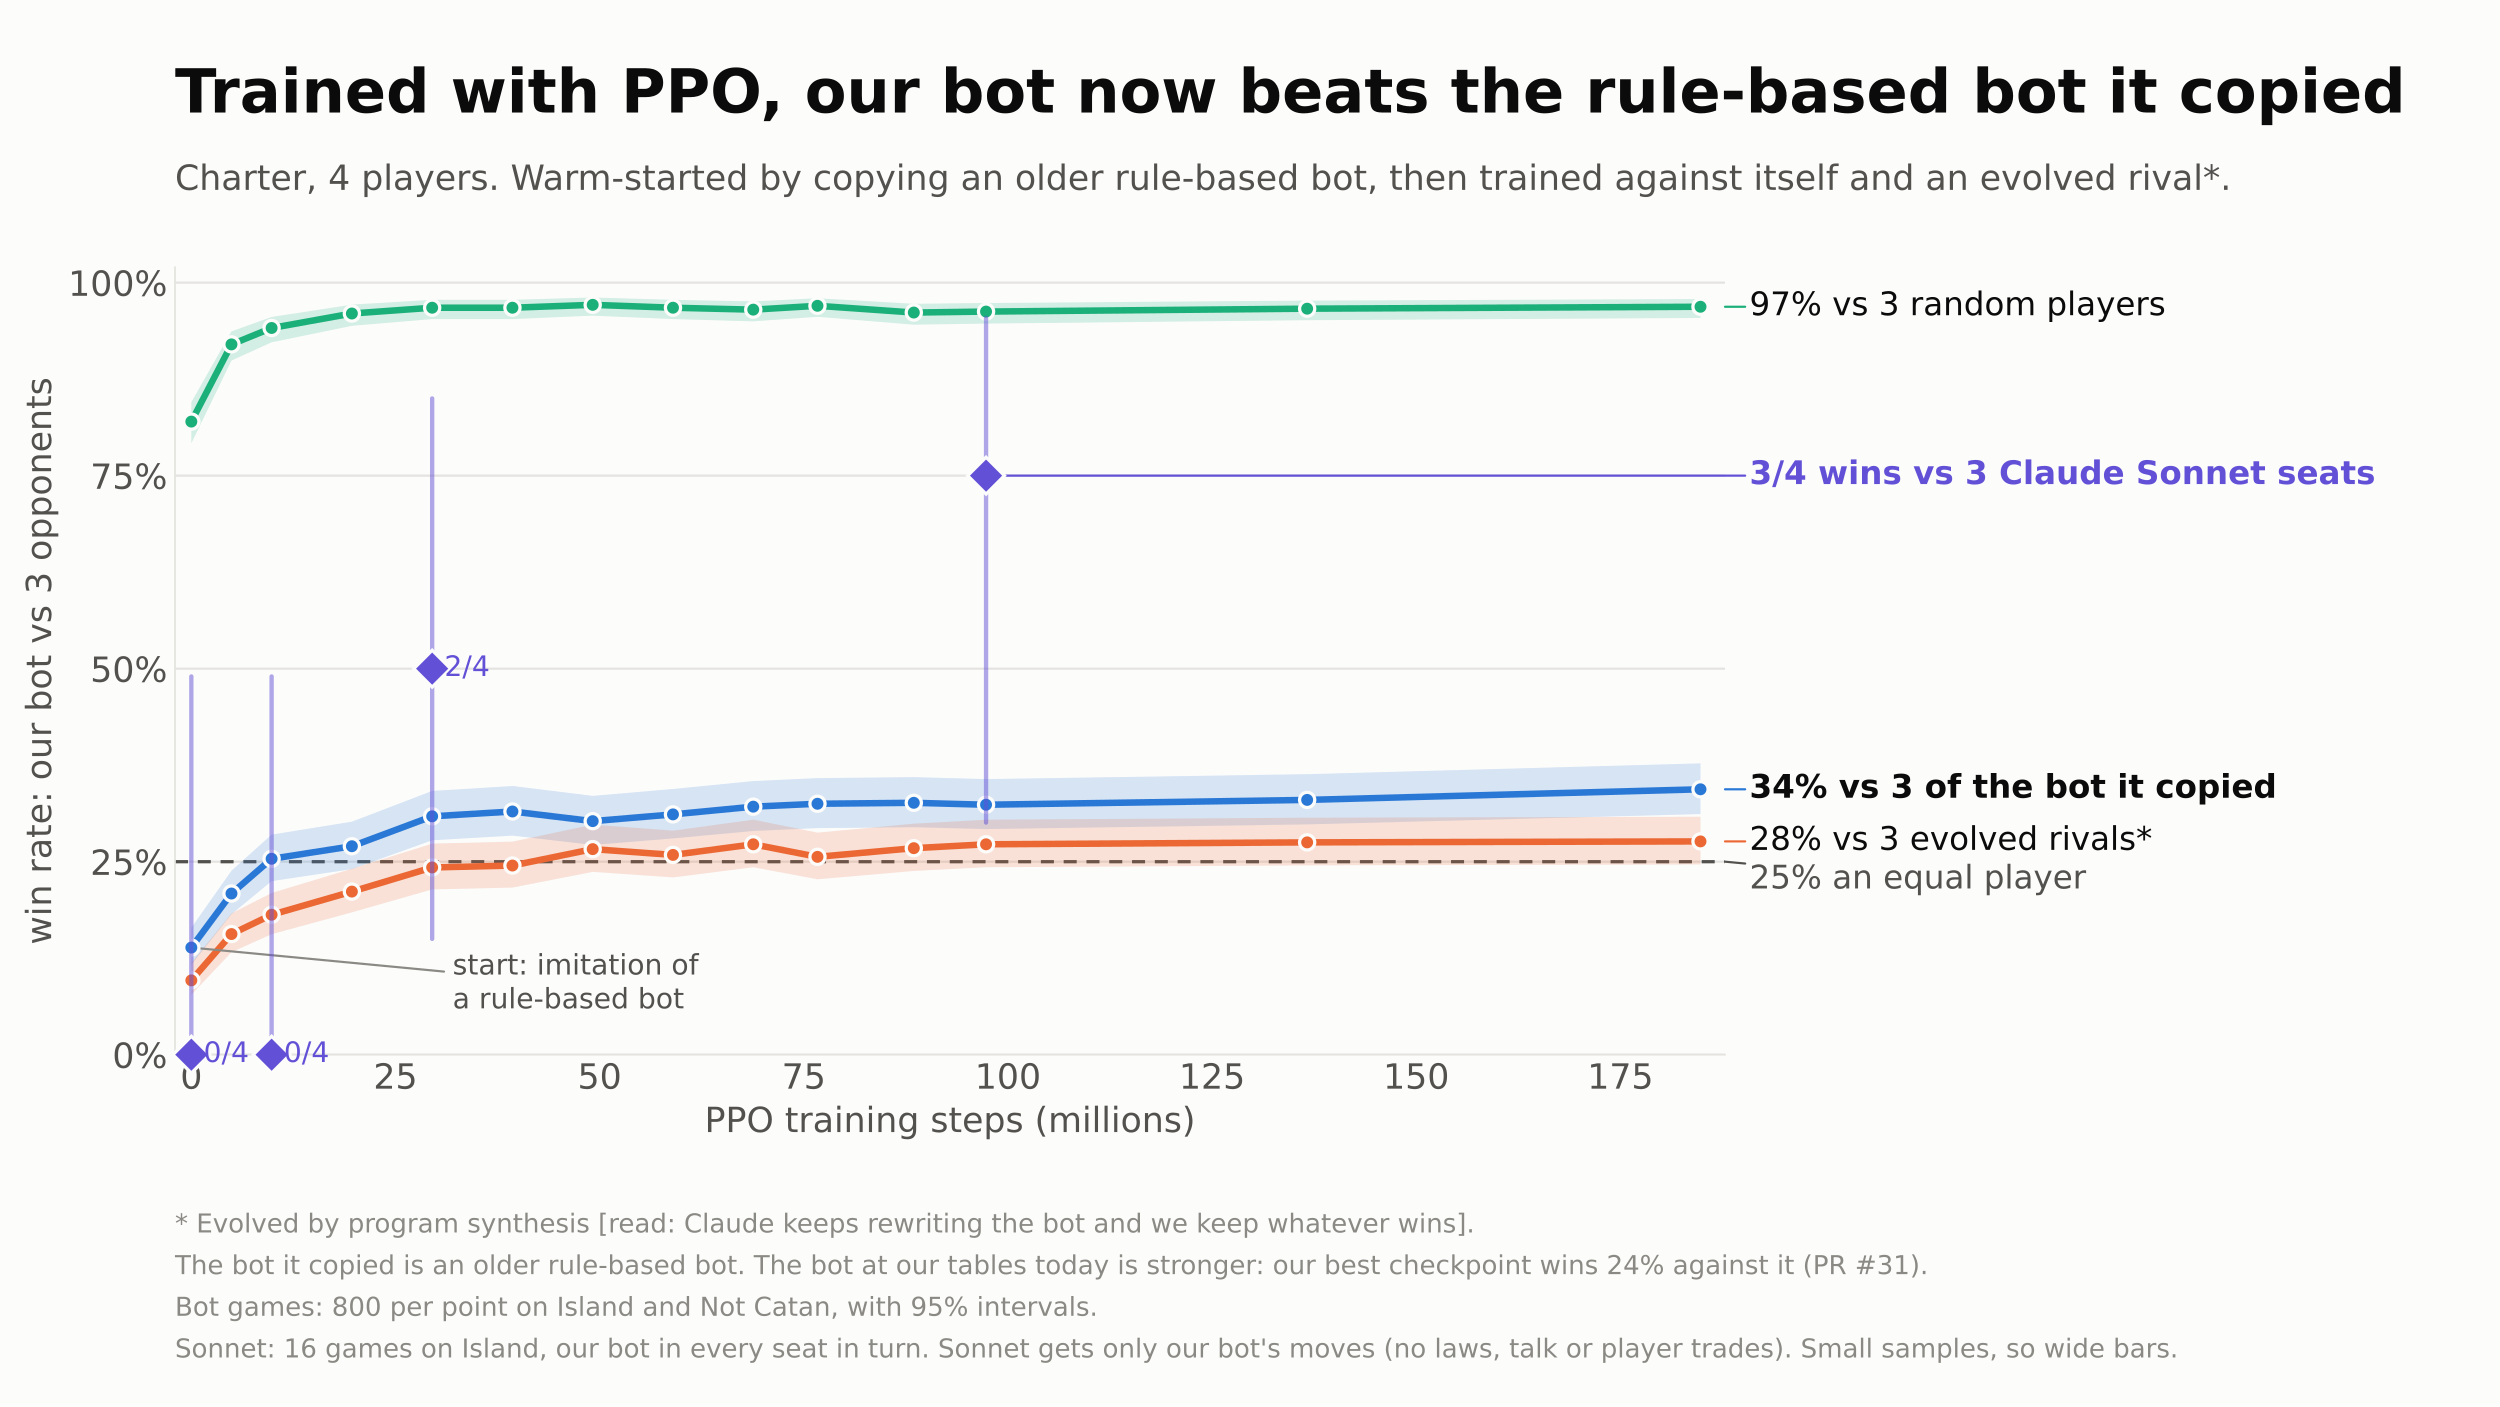
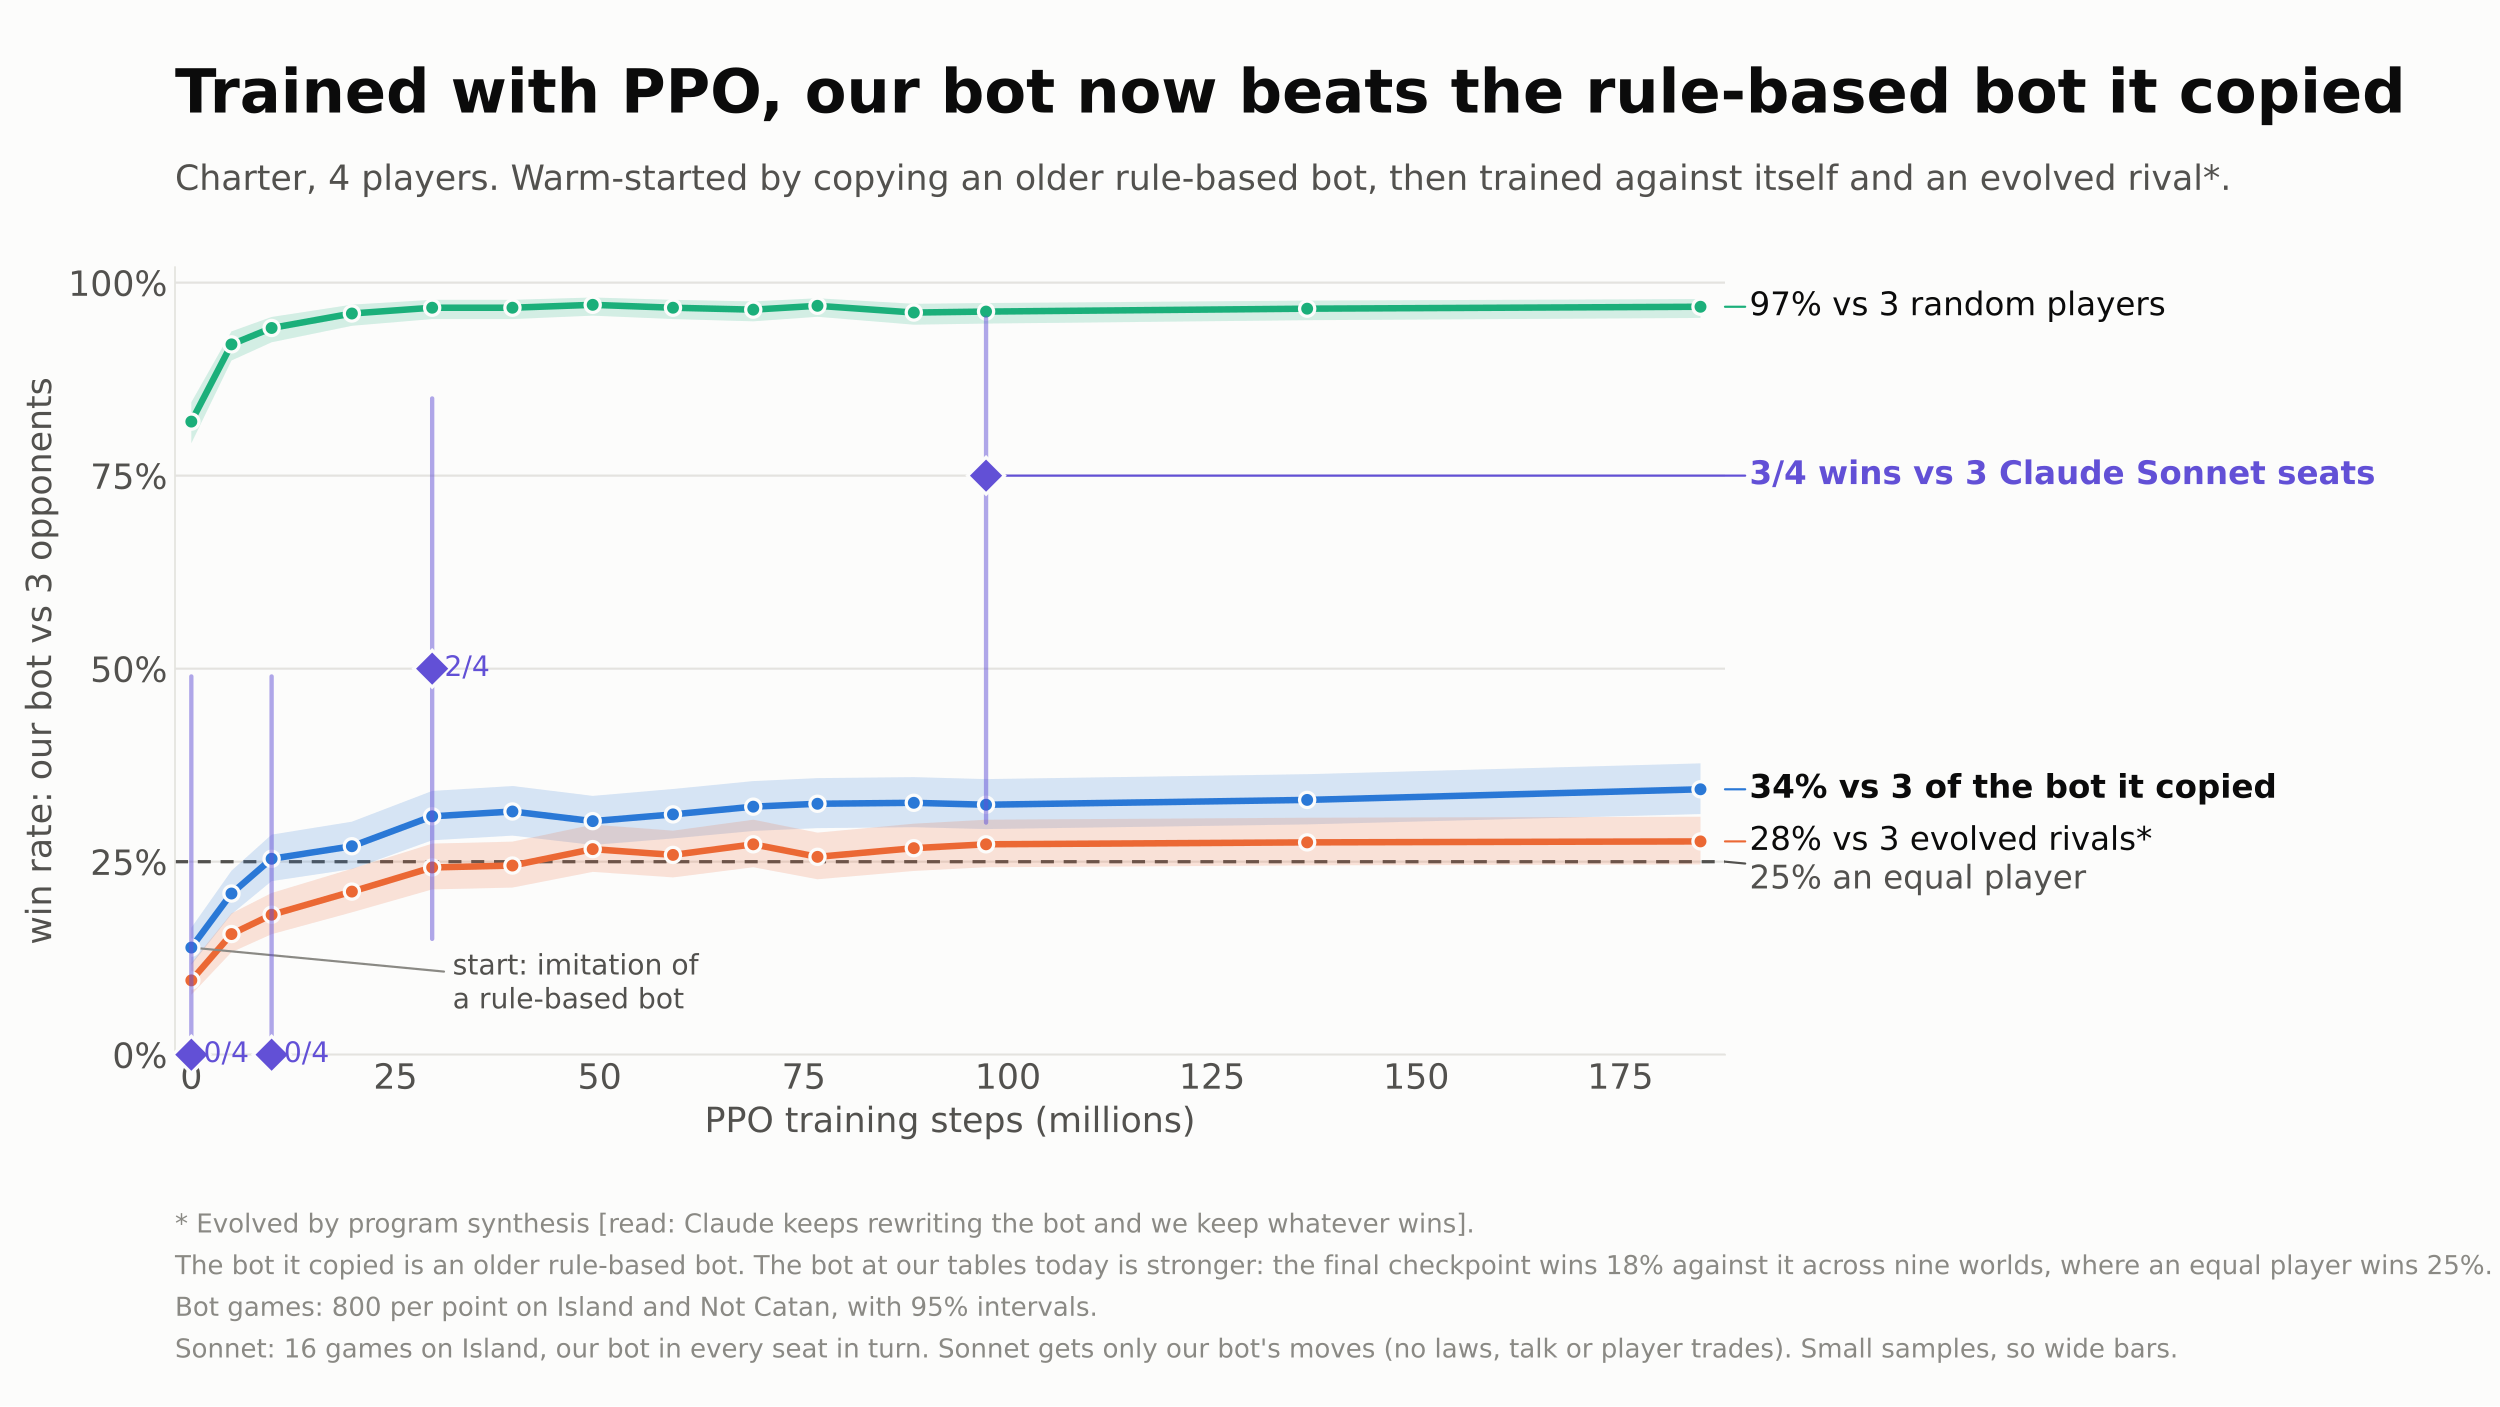
<svg xmlns="http://www.w3.org/2000/svg" xmlns:xlink="http://www.w3.org/1999/xlink" width="1152pt" height="648pt" viewBox="0 0 1152 648" version="1.1">
  <defs>
    <style type="text/css">*{stroke-linejoin: round; stroke-linecap: butt}</style>
  </defs>
  <g id="figure_1">
    <g id="patch_1">
      <path d="M 0 648  L 1152 648  L 1152 0  L 0 0  z " style="fill: #fcfcfb" />
    </g>
    <g id="axes_1">
      <g id="patch_2">
        <path d="M 80.64 486  L 794.88 486  L 794.88 123.12  L 80.64 123.12  z " style="fill: #fcfcfb" />
      </g>
      <g id="matplotlib.axis_1">
        <g id="xtick_1">
          <g id="line2d_1" />
          <g id="text_1">
            <text style="font-size: 16px; font-family: 'DejaVu Sans'; text-anchor: middle; fill: #52514e" x="88.166" y="501.656" transform="rotate(-0 88.16578 501.6562)">0</text>
          </g>
        </g>
        <g id="xtick_2">
          <g id="line2d_2" />
          <g id="text_2">
            <text style="font-size: 16px; font-family: 'DejaVu Sans'; text-anchor: middle; fill: #52514e" x="182.238" y="501.656" transform="rotate(-0 182.238 501.6562)">25</text>
          </g>
        </g>
        <g id="xtick_3">
          <g id="line2d_3" />
          <g id="text_3">
            <text style="font-size: 16px; font-family: 'DejaVu Sans'; text-anchor: middle; fill: #52514e" x="276.31" y="501.656" transform="rotate(-0 276.3103 501.6562)">50</text>
          </g>
        </g>
        <g id="xtick_4">
          <g id="line2d_4" />
          <g id="text_4">
            <text style="font-size: 16px; font-family: 'DejaVu Sans'; text-anchor: middle; fill: #52514e" x="370.383" y="501.656" transform="rotate(-0 370.3826 501.6562)">75</text>
          </g>
        </g>
        <g id="xtick_5">
          <g id="line2d_5" />
          <g id="text_5">
            <text style="font-size: 16px; font-family: 'DejaVu Sans'; text-anchor: middle; fill: #52514e" x="464.455" y="501.656" transform="rotate(-0 464.4549 501.6562)">100</text>
          </g>
        </g>
        <g id="xtick_6">
          <g id="line2d_6" />
          <g id="text_6">
            <text style="font-size: 16px; font-family: 'DejaVu Sans'; text-anchor: middle; fill: #52514e" x="558.527" y="501.656" transform="rotate(-0 558.5271 501.6562)">125</text>
          </g>
        </g>
        <g id="xtick_7">
          <g id="line2d_7" />
          <g id="text_7">
            <text style="font-size: 16px; font-family: 'DejaVu Sans'; text-anchor: middle; fill: #52514e" x="652.599" y="501.656" transform="rotate(-0 652.5994 501.6562)">150</text>
          </g>
        </g>
        <g id="xtick_8">
          <g id="line2d_8" />
          <g id="text_8">
            <text style="font-size: 16px; font-family: 'DejaVu Sans'; text-anchor: middle; fill: #52514e" x="746.672" y="501.656" transform="rotate(-0 746.6717 501.6562)">175</text>
          </g>
        </g>
        <g id="text_9">
          <text style="font-size: 16px; font-family: 'DejaVu Sans'; text-anchor: middle; fill: #52514e" x="437.76" y="521.658" transform="rotate(-0 437.76 521.6575)">PPO training steps (millions)</text>
        </g>
      </g>
      <g id="matplotlib.axis_2">
        <g id="ytick_1">
          <g id="line2d_9">
-             <path d="M 80.64 486  L 794.88 486  " clip-path="url(#pcc794ec274)" style="fill: none; stroke: #e4e3df; stroke-linecap: square" />
+             <path d="M 80.64 486  L 794.88 486  " clip-path="url(#p8d215292ac)" style="fill: none; stroke: #e4e3df; stroke-linecap: square" />
          </g>
          <g id="line2d_10" />
          <g id="text_10">
            <text style="font-size: 16px; font-family: 'DejaVu Sans'; text-anchor: end; fill: #52514e" x="77.14" y="492.078" transform="rotate(-0 77.14 492.0781)">0%</text>
          </g>
        </g>
        <g id="ytick_2">
          <g id="line2d_11">
-             <path d="M 80.64 397.059  L 794.88 397.059  " clip-path="url(#pcc794ec274)" style="fill: none; stroke: #e4e3df; stroke-linecap: square" />
+             <path d="M 80.64 397.059  L 794.88 397.059  " clip-path="url(#p8d215292ac)" style="fill: none; stroke: #e4e3df; stroke-linecap: square" />
          </g>
          <g id="line2d_12" />
          <g id="text_11">
            <text style="font-size: 16px; font-family: 'DejaVu Sans'; text-anchor: end; fill: #52514e" x="77.14" y="403.137" transform="rotate(-0 77.14 403.1369)">25%</text>
          </g>
        </g>
        <g id="ytick_3">
          <g id="line2d_13">
-             <path d="M 80.64 308.118  L 794.88 308.118  " clip-path="url(#pcc794ec274)" style="fill: none; stroke: #e4e3df; stroke-linecap: square" />
+             <path d="M 80.64 308.118  L 794.88 308.118  " clip-path="url(#p8d215292ac)" style="fill: none; stroke: #e4e3df; stroke-linecap: square" />
          </g>
          <g id="line2d_14" />
          <g id="text_12">
            <text style="font-size: 16px; font-family: 'DejaVu Sans'; text-anchor: end; fill: #52514e" x="77.14" y="314.196" transform="rotate(-0 77.14 314.1958)">50%</text>
          </g>
        </g>
        <g id="ytick_4">
          <g id="line2d_15">
-             <path d="M 80.64 219.176  L 794.88 219.176  " clip-path="url(#pcc794ec274)" style="fill: none; stroke: #e4e3df; stroke-linecap: square" />
+             <path d="M 80.64 219.176  L 794.88 219.176  " clip-path="url(#p8d215292ac)" style="fill: none; stroke: #e4e3df; stroke-linecap: square" />
          </g>
          <g id="line2d_16" />
          <g id="text_13">
            <text style="font-size: 16px; font-family: 'DejaVu Sans'; text-anchor: end; fill: #52514e" x="77.14" y="225.255" transform="rotate(-0 77.14 225.2546)">75%</text>
          </g>
        </g>
        <g id="ytick_5">
          <g id="line2d_17">
-             <path d="M 80.64 130.235  L 794.88 130.235  " clip-path="url(#pcc794ec274)" style="fill: none; stroke: #e4e3df; stroke-linecap: square" />
+             <path d="M 80.64 130.235  L 794.88 130.235  " clip-path="url(#p8d215292ac)" style="fill: none; stroke: #e4e3df; stroke-linecap: square" />
          </g>
          <g id="line2d_18" />
          <g id="text_14">
            <text style="font-size: 16px; font-family: 'DejaVu Sans'; text-anchor: end; fill: #52514e" x="77.14" y="136.313" transform="rotate(-0 77.14 136.3134)">100%</text>
          </g>
        </g>
        <g id="text_15">
          <text style="font-size: 16px; font-family: 'DejaVu Sans'; text-anchor: middle; fill: #52514e" x="23.554" y="304.56" transform="rotate(-90 23.55375 304.56)">win rate: our bot vs 3 opponents</text>
        </g>
      </g>
      <g id="line2d_19">
-         <path d="M 80.64 397.059  L 794.88 397.059  " clip-path="url(#pcc794ec274)" style="fill: none; stroke-dasharray: 6,4.5; stroke-dashoffset: 0; stroke: #52514e; stroke-width: 1.5" />
+         <path d="M 80.64 397.059  L 794.88 397.059  " clip-path="url(#p8d215292ac)" style="fill: none; stroke-dasharray: 6,4.5; stroke-dashoffset: 0; stroke: #52514e; stroke-width: 1.5" />
      </g>
      <g id="FillBetweenPolyCollection_1">
        <defs>
-           <path id="m28e90714fd" d="M 88.166 -462.647  L 88.166 -443.719  L 106.661 -481.879  L 125.157 -490.281  L 162.147 -497.87  L 199.138 -500.975  L 236.129 -500.975  L 273.119 -502.548  L 310.11 -500.975  L 347.101 -499.934  L 376.693 -502.022  L 421.082 -498.384  L 454.374 -498.899  L 602.337 -500.453  L 783.591 -501.497  L 783.591 -510.203  L 783.591 -510.203  L 602.337 -509.476  L 454.374 -508.375  L 421.082 -508.006  L 376.693 -510.564  L 347.101 -509.111  L 310.11 -509.84  L 273.119 -510.922  L 236.129 -509.84  L 199.138 -509.84  L 162.147 -507.635  L 125.157 -501.945  L 106.661 -495.3  L 88.166 -462.647  z " />
-         </defs>
-         <g clip-path="url(#pcc794ec274)">
-           <use xlink:href="#m28e90714fd" x="0" y="648" style="fill: #1baf7a; fill-opacity: 0.18" />
+           <path id="m9e0a446253" d="M 88.166 -462.647  L 88.166 -443.719  L 106.661 -481.879  L 125.157 -490.281  L 162.147 -497.87  L 199.138 -500.975  L 236.129 -500.975  L 273.119 -502.548  L 310.11 -500.975  L 347.101 -499.934  L 376.693 -502.022  L 421.082 -498.384  L 454.374 -498.899  L 602.337 -500.453  L 783.591 -501.497  L 783.591 -510.203  L 783.591 -510.203  L 602.337 -509.476  L 454.374 -508.375  L 421.082 -508.006  L 376.693 -510.564  L 347.101 -509.111  L 310.11 -509.84  L 273.119 -510.922  L 236.129 -509.84  L 199.138 -509.84  L 162.147 -507.635  L 125.157 -501.945  L 106.661 -495.3  L 88.166 -462.647  z " />
+         </defs>
+         <g clip-path="url(#p8d215292ac)">
+           <use xlink:href="#m9e0a446253" x="0" y="648" style="fill: #1baf7a; fill-opacity: 0.18" />
        </g>
      </g>
      <g id="FillBetweenPolyCollection_2">
        <defs>
-           <path id="mc8bff2146c" d="M 88.166 -220.501  L 88.166 -203.453  L 106.661 -226.753  L 125.157 -241.983  L 162.147 -247.522  L 199.138 -260.801  L 236.129 -262.952  L 273.119 -258.652  L 310.11 -261.661  L 347.101 -265.105  L 376.693 -266.398  L 421.082 -266.829  L 454.374 -265.967  L 602.337 -268.123  L 783.591 -272.875  L 783.591 -296.244  L 783.591 -296.244  L 602.337 -291.26  L 454.374 -288.99  L 421.082 -289.898  L 376.693 -289.444  L 347.101 -288.082  L 310.11 -284.444  L 273.119 -281.257  L 236.129 -285.809  L 199.138 -283.534  L 162.147 -269.373  L 125.157 -263.405  L 106.661 -246.769  L 88.166 -220.501  z " />
-         </defs>
-         <g clip-path="url(#pcc794ec274)">
-           <use xlink:href="#mc8bff2146c" x="0" y="648" style="fill: #2a78d6; fill-opacity: 0.18" />
+           <path id="m468aaa890d" d="M 88.166 -220.501  L 88.166 -203.453  L 106.661 -226.753  L 125.157 -241.983  L 162.147 -247.522  L 199.138 -260.801  L 236.129 -262.952  L 273.119 -258.652  L 310.11 -261.661  L 347.101 -265.105  L 376.693 -266.398  L 421.082 -266.829  L 454.374 -265.967  L 602.337 -268.123  L 783.591 -272.875  L 783.591 -296.244  L 783.591 -296.244  L 602.337 -291.26  L 454.374 -288.99  L 421.082 -289.898  L 376.693 -289.444  L 347.101 -288.082  L 310.11 -284.444  L 273.119 -281.257  L 236.129 -285.809  L 199.138 -283.534  L 162.147 -269.373  L 125.157 -263.405  L 106.661 -246.769  L 88.166 -220.501  z " />
+         </defs>
+         <g clip-path="url(#p8d215292ac)">
+           <use xlink:href="#m468aaa890d" x="0" y="648" style="fill: #2a78d6; fill-opacity: 0.18" />
        </g>
      </g>
      <g id="FillBetweenPolyCollection_3">
        <defs>
-           <path id="m17e8aa556d" d="M 88.166 -204.215  L 88.166 -189.643  L 106.661 -209.224  L 125.157 -217.534  L 162.147 -227.595  L 199.138 -238.161  L 236.129 -239.009  L 273.119 -246.242  L 310.11 -243.685  L 347.101 -248.375  L 376.693 -242.834  L 421.082 -246.668  L 454.374 -248.375  L 602.337 -249.229  L 783.591 -249.657  L 783.591 -271.664  L 783.591 -271.664  L 602.337 -271.206  L 454.374 -270.29  L 421.082 -268.456  L 376.693 -264.324  L 347.101 -270.29  L 310.11 -265.243  L 273.119 -267.998  L 236.129 -260.182  L 199.138 -259.261  L 162.147 -247.697  L 125.157 -236.514  L 106.661 -227.122  L 88.166 -204.215  z " />
-         </defs>
-         <g clip-path="url(#pcc794ec274)">
-           <use xlink:href="#m17e8aa556d" x="0" y="648" style="fill: #eb6834; fill-opacity: 0.18" />
+           <path id="mefa126a71b" d="M 88.166 -204.215  L 88.166 -189.643  L 106.661 -209.224  L 125.157 -217.534  L 162.147 -227.595  L 199.138 -238.161  L 236.129 -239.009  L 273.119 -246.242  L 310.11 -243.685  L 347.101 -248.375  L 376.693 -242.834  L 421.082 -246.668  L 454.374 -248.375  L 602.337 -249.229  L 783.591 -249.657  L 783.591 -271.664  L 783.591 -271.664  L 602.337 -271.206  L 454.374 -270.29  L 421.082 -268.456  L 376.693 -264.324  L 347.101 -270.29  L 310.11 -265.243  L 273.119 -267.998  L 236.129 -260.182  L 199.138 -259.261  L 162.147 -247.697  L 125.157 -236.514  L 106.661 -227.122  L 88.166 -204.215  z " />
+         </defs>
+         <g clip-path="url(#p8d215292ac)">
+           <use xlink:href="#mefa126a71b" x="0" y="648" style="fill: #eb6834; fill-opacity: 0.18" />
        </g>
      </g>
      <g id="patch_3">
        <path d="M 80.64 486  L 80.64 123.12  " style="fill: none; stroke: #e4e3df; stroke-width: 0.8; stroke-linejoin: miter; stroke-linecap: square" />
      </g>
      <g id="patch_4">
        <path d="M 80.64 486  L 794.88 486  " style="fill: none; stroke: #e4e3df; stroke-width: 0.8; stroke-linejoin: miter; stroke-linecap: square" />
      </g>
      <g id="line2d_20">
-         <path d="M 88.166 194.273  L 106.661 158.696  L 125.157 151.136  L 162.147 144.466  L 199.138 141.798  L 236.129 141.798  L 273.119 140.464  L 310.11 141.798  L 347.101 142.687  L 376.693 140.908  L 421.082 144.021  L 454.374 143.576  L 602.337 142.242  L 783.591 141.353  " clip-path="url(#pcc794ec274)" style="fill: none; stroke: #1baf7a; stroke-width: 3; stroke-linecap: round" />
+         <path d="M 88.166 194.273  L 106.661 158.696  L 125.157 151.136  L 162.147 144.466  L 199.138 141.798  L 236.129 141.798  L 273.119 140.464  L 310.11 141.798  L 347.101 142.687  L 376.693 140.908  L 421.082 144.021  L 454.374 143.576  L 602.337 142.242  L 783.591 141.353  " clip-path="url(#p8d215292ac)" style="fill: none; stroke: #1baf7a; stroke-width: 3; stroke-linecap: round" />
      </g>
      <g id="line2d_21">
-         <path d="M 88.166 436.638  L 106.661 411.734  L 125.157 395.725  L 162.147 389.944  L 199.138 376.158  L 236.129 373.934  L 273.119 378.381  L 310.11 375.268  L 347.101 371.711  L 376.693 370.376  L 421.082 369.932  L 454.374 370.821  L 602.337 368.598  L 783.591 363.706  " clip-path="url(#pcc794ec274)" style="fill: none; stroke: #2a78d6; stroke-width: 3; stroke-linecap: round" />
+         <path d="M 88.166 436.638  L 106.661 411.734  L 125.157 395.725  L 162.147 389.944  L 199.138 376.158  L 236.129 373.934  L 273.119 378.381  L 310.11 375.268  L 347.101 371.711  L 376.693 370.376  L 421.082 369.932  L 454.374 370.821  L 602.337 368.598  L 783.591 363.706  " clip-path="url(#p8d215292ac)" style="fill: none; stroke: #2a78d6; stroke-width: 3; stroke-linecap: round" />
      </g>
      <g id="line2d_22">
-         <path d="M 88.166 451.758  L 106.661 430.412  L 125.157 421.518  L 162.147 410.845  L 199.138 399.727  L 236.129 398.838  L 273.119 391.278  L 310.11 393.946  L 347.101 389.054  L 376.693 394.835  L 421.082 390.833  L 454.374 389.054  L 602.337 388.165  L 783.591 387.72  " clip-path="url(#pcc794ec274)" style="fill: none; stroke: #eb6834; stroke-width: 3; stroke-linecap: round" />
+         <path d="M 88.166 451.758  L 106.661 430.412  L 125.157 421.518  L 162.147 410.845  L 199.138 399.727  L 236.129 398.838  L 273.119 391.278  L 310.11 393.946  L 347.101 389.054  L 376.693 394.835  L 421.082 390.833  L 454.374 389.054  L 602.337 388.165  L 783.591 387.72  " clip-path="url(#p8d215292ac)" style="fill: none; stroke: #eb6834; stroke-width: 3; stroke-linecap: round" />
      </g>
      <g id="patch_5">
        <path d="M 804.166 141.353  Q 799.523 141.353 794.88 141.353  " style="fill: none; stroke: #1baf7a; stroke-linecap: round" />
      </g>
      <g id="text_16">
        <text style="font-size: 15px; font-family: 'DejaVu Sans'; text-anchor: start; fill: #0b0b0b" x="806.169" y="145.25" transform="rotate(-0 806.1687 145.25)">97%  vs 3 random players</text>
      </g>
      <g id="patch_6">
        <path d="M 804.172 219.176  Q 632.095 219.176 460.018 219.176  " style="fill: none; stroke: #6250d6; stroke-linecap: round" />
      </g>
      <g id="text_17">
        <text style="font-weight: 700; font-size: 15px; font-family: 'DejaVu Sans'; text-anchor: start; fill: #6250d6" x="806.169" y="223.074" transform="rotate(-0 806.1687 223.0735)">3/4 wins vs 3 Claude Sonnet seats</text>
      </g>
      <g id="patch_7">
        <path d="M 804.172 363.706  Q 799.526 363.706 794.88 363.706  " style="fill: none; stroke: #2a78d6; stroke-linecap: round" />
      </g>
      <g id="text_18">
        <text style="font-weight: 700; font-size: 15px; font-family: 'DejaVu Sans'; text-anchor: start; fill: #0b0b0b" x="806.169" y="367.603" transform="rotate(-0 806.1687 367.603)">34%  vs 3 of the bot it copied</text>
      </g>
      <g id="patch_8">
        <path d="M 804.17 387.72  Q 799.525 387.72 794.88 387.72  " style="fill: none; stroke: #eb6834; stroke-linecap: round" />
      </g>
      <g id="text_19">
        <text style="font-size: 15px; font-family: 'DejaVu Sans'; text-anchor: start; fill: #0b0b0b" x="806.169" y="391.617" transform="rotate(-0 806.1687 391.6171)">28%  vs 3 evolved rivals*</text>
      </g>
      <g id="patch_9">
        <path d="M 804.171 397.919  Q 799.525 397.489 794.88 397.059  " style="fill: none; stroke: #52514e; stroke-linecap: round" />
      </g>
      <g id="text_20">
        <text style="font-size: 15px; font-family: 'DejaVu Sans'; text-anchor: start; fill: #52514e" x="806.169" y="409.405" transform="rotate(-0 806.1687 409.4053)">25%  an equal player</text>
      </g>
      <g id="patch_10">
        <path d="M 204.59 447.709  Q 147.374 442.268 90.159 436.827  " style="fill: none; stroke: #8a8984; stroke-linecap: round" />
      </g>
      <g id="text_21">
        <text style="font-size: 13px; font-family: 'DejaVu Sans'; fill: #52514e" transform="translate(208.5783 449.0506)">start: imitation of</text>
        <text style="font-size: 13px; font-family: 'DejaVu Sans'; fill: #52514e" transform="translate(208.5783 464.6541)">a rule-based bot</text>
      </g>
      <g id="line2d_23">
        <defs>
-           <path id="mb76e42326a" d="M 0 3.5  C 0.928 3.5 1.819 3.131 2.475 2.475  C 3.131 1.819 3.5 0.928 3.5 0  C 3.5 -0.928 3.131 -1.819 2.475 -2.475  C 1.819 -3.131 0.928 -3.5 0 -3.5  C -0.928 -3.5 -1.819 -3.131 -2.475 -2.475  C -3.131 -1.819 -3.5 -0.928 -3.5 0  C -3.5 0.928 -3.131 1.819 -2.475 2.475  C -1.819 3.131 -0.928 3.5 0 3.5  z " style="stroke: #fcfcfb; stroke-width: 1.5" />
-         </defs>
-         <g clip-path="url(#pcc794ec274)">
-           <use xlink:href="#mb76e42326a" x="88.166" y="194.273" style="fill: #1baf7a; stroke: #fcfcfb; stroke-width: 1.5" />
-           <use xlink:href="#mb76e42326a" x="106.661" y="158.696" style="fill: #1baf7a; stroke: #fcfcfb; stroke-width: 1.5" />
-           <use xlink:href="#mb76e42326a" x="125.157" y="151.136" style="fill: #1baf7a; stroke: #fcfcfb; stroke-width: 1.5" />
-           <use xlink:href="#mb76e42326a" x="162.147" y="144.466" style="fill: #1baf7a; stroke: #fcfcfb; stroke-width: 1.5" />
-           <use xlink:href="#mb76e42326a" x="199.138" y="141.798" style="fill: #1baf7a; stroke: #fcfcfb; stroke-width: 1.5" />
-           <use xlink:href="#mb76e42326a" x="236.129" y="141.798" style="fill: #1baf7a; stroke: #fcfcfb; stroke-width: 1.5" />
-           <use xlink:href="#mb76e42326a" x="273.119" y="140.464" style="fill: #1baf7a; stroke: #fcfcfb; stroke-width: 1.5" />
-           <use xlink:href="#mb76e42326a" x="310.11" y="141.798" style="fill: #1baf7a; stroke: #fcfcfb; stroke-width: 1.5" />
-           <use xlink:href="#mb76e42326a" x="347.101" y="142.687" style="fill: #1baf7a; stroke: #fcfcfb; stroke-width: 1.5" />
-           <use xlink:href="#mb76e42326a" x="376.693" y="140.908" style="fill: #1baf7a; stroke: #fcfcfb; stroke-width: 1.5" />
-           <use xlink:href="#mb76e42326a" x="421.082" y="144.021" style="fill: #1baf7a; stroke: #fcfcfb; stroke-width: 1.5" />
-           <use xlink:href="#mb76e42326a" x="454.374" y="143.576" style="fill: #1baf7a; stroke: #fcfcfb; stroke-width: 1.5" />
-           <use xlink:href="#mb76e42326a" x="602.337" y="142.242" style="fill: #1baf7a; stroke: #fcfcfb; stroke-width: 1.5" />
-           <use xlink:href="#mb76e42326a" x="783.591" y="141.353" style="fill: #1baf7a; stroke: #fcfcfb; stroke-width: 1.5" />
+           <path id="mc0739b5382" d="M 0 3.5  C 0.928 3.5 1.819 3.131 2.475 2.475  C 3.131 1.819 3.5 0.928 3.5 0  C 3.5 -0.928 3.131 -1.819 2.475 -2.475  C 1.819 -3.131 0.928 -3.5 0 -3.5  C -0.928 -3.5 -1.819 -3.131 -2.475 -2.475  C -3.131 -1.819 -3.5 -0.928 -3.5 0  C -3.5 0.928 -3.131 1.819 -2.475 2.475  C -1.819 3.131 -0.928 3.5 0 3.5  z " style="stroke: #fcfcfb; stroke-width: 1.5" />
+         </defs>
+         <g clip-path="url(#p8d215292ac)">
+           <use xlink:href="#mc0739b5382" x="88.166" y="194.273" style="fill: #1baf7a; stroke: #fcfcfb; stroke-width: 1.5" />
+           <use xlink:href="#mc0739b5382" x="106.661" y="158.696" style="fill: #1baf7a; stroke: #fcfcfb; stroke-width: 1.5" />
+           <use xlink:href="#mc0739b5382" x="125.157" y="151.136" style="fill: #1baf7a; stroke: #fcfcfb; stroke-width: 1.5" />
+           <use xlink:href="#mc0739b5382" x="162.147" y="144.466" style="fill: #1baf7a; stroke: #fcfcfb; stroke-width: 1.5" />
+           <use xlink:href="#mc0739b5382" x="199.138" y="141.798" style="fill: #1baf7a; stroke: #fcfcfb; stroke-width: 1.5" />
+           <use xlink:href="#mc0739b5382" x="236.129" y="141.798" style="fill: #1baf7a; stroke: #fcfcfb; stroke-width: 1.5" />
+           <use xlink:href="#mc0739b5382" x="273.119" y="140.464" style="fill: #1baf7a; stroke: #fcfcfb; stroke-width: 1.5" />
+           <use xlink:href="#mc0739b5382" x="310.11" y="141.798" style="fill: #1baf7a; stroke: #fcfcfb; stroke-width: 1.5" />
+           <use xlink:href="#mc0739b5382" x="347.101" y="142.687" style="fill: #1baf7a; stroke: #fcfcfb; stroke-width: 1.5" />
+           <use xlink:href="#mc0739b5382" x="376.693" y="140.908" style="fill: #1baf7a; stroke: #fcfcfb; stroke-width: 1.5" />
+           <use xlink:href="#mc0739b5382" x="421.082" y="144.021" style="fill: #1baf7a; stroke: #fcfcfb; stroke-width: 1.5" />
+           <use xlink:href="#mc0739b5382" x="454.374" y="143.576" style="fill: #1baf7a; stroke: #fcfcfb; stroke-width: 1.5" />
+           <use xlink:href="#mc0739b5382" x="602.337" y="142.242" style="fill: #1baf7a; stroke: #fcfcfb; stroke-width: 1.5" />
+           <use xlink:href="#mc0739b5382" x="783.591" y="141.353" style="fill: #1baf7a; stroke: #fcfcfb; stroke-width: 1.5" />
        </g>
      </g>
      <g id="line2d_24">
        <defs>
-           <path id="mdac50beea6" d="M 0 3.5  C 0.928 3.5 1.819 3.131 2.475 2.475  C 3.131 1.819 3.5 0.928 3.5 0  C 3.5 -0.928 3.131 -1.819 2.475 -2.475  C 1.819 -3.131 0.928 -3.5 0 -3.5  C -0.928 -3.5 -1.819 -3.131 -2.475 -2.475  C -3.131 -1.819 -3.5 -0.928 -3.5 0  C -3.5 0.928 -3.131 1.819 -2.475 2.475  C -1.819 3.131 -0.928 3.5 0 3.5  z " style="stroke: #fcfcfb; stroke-width: 1.5" />
-         </defs>
-         <g clip-path="url(#pcc794ec274)">
-           <use xlink:href="#mdac50beea6" x="88.166" y="436.638" style="fill: #2a78d6; stroke: #fcfcfb; stroke-width: 1.5" />
-           <use xlink:href="#mdac50beea6" x="106.661" y="411.734" style="fill: #2a78d6; stroke: #fcfcfb; stroke-width: 1.5" />
-           <use xlink:href="#mdac50beea6" x="125.157" y="395.725" style="fill: #2a78d6; stroke: #fcfcfb; stroke-width: 1.5" />
-           <use xlink:href="#mdac50beea6" x="162.147" y="389.944" style="fill: #2a78d6; stroke: #fcfcfb; stroke-width: 1.5" />
-           <use xlink:href="#mdac50beea6" x="199.138" y="376.158" style="fill: #2a78d6; stroke: #fcfcfb; stroke-width: 1.5" />
-           <use xlink:href="#mdac50beea6" x="236.129" y="373.934" style="fill: #2a78d6; stroke: #fcfcfb; stroke-width: 1.5" />
-           <use xlink:href="#mdac50beea6" x="273.119" y="378.381" style="fill: #2a78d6; stroke: #fcfcfb; stroke-width: 1.5" />
-           <use xlink:href="#mdac50beea6" x="310.11" y="375.268" style="fill: #2a78d6; stroke: #fcfcfb; stroke-width: 1.5" />
-           <use xlink:href="#mdac50beea6" x="347.101" y="371.711" style="fill: #2a78d6; stroke: #fcfcfb; stroke-width: 1.5" />
-           <use xlink:href="#mdac50beea6" x="376.693" y="370.376" style="fill: #2a78d6; stroke: #fcfcfb; stroke-width: 1.5" />
-           <use xlink:href="#mdac50beea6" x="421.082" y="369.932" style="fill: #2a78d6; stroke: #fcfcfb; stroke-width: 1.5" />
-           <use xlink:href="#mdac50beea6" x="454.374" y="370.821" style="fill: #2a78d6; stroke: #fcfcfb; stroke-width: 1.5" />
-           <use xlink:href="#mdac50beea6" x="602.337" y="368.598" style="fill: #2a78d6; stroke: #fcfcfb; stroke-width: 1.5" />
-           <use xlink:href="#mdac50beea6" x="783.591" y="363.706" style="fill: #2a78d6; stroke: #fcfcfb; stroke-width: 1.5" />
+           <path id="m071f4f8ba7" d="M 0 3.5  C 0.928 3.5 1.819 3.131 2.475 2.475  C 3.131 1.819 3.5 0.928 3.5 0  C 3.5 -0.928 3.131 -1.819 2.475 -2.475  C 1.819 -3.131 0.928 -3.5 0 -3.5  C -0.928 -3.5 -1.819 -3.131 -2.475 -2.475  C -3.131 -1.819 -3.5 -0.928 -3.5 0  C -3.5 0.928 -3.131 1.819 -2.475 2.475  C -1.819 3.131 -0.928 3.5 0 3.5  z " style="stroke: #fcfcfb; stroke-width: 1.5" />
+         </defs>
+         <g clip-path="url(#p8d215292ac)">
+           <use xlink:href="#m071f4f8ba7" x="88.166" y="436.638" style="fill: #2a78d6; stroke: #fcfcfb; stroke-width: 1.5" />
+           <use xlink:href="#m071f4f8ba7" x="106.661" y="411.734" style="fill: #2a78d6; stroke: #fcfcfb; stroke-width: 1.5" />
+           <use xlink:href="#m071f4f8ba7" x="125.157" y="395.725" style="fill: #2a78d6; stroke: #fcfcfb; stroke-width: 1.5" />
+           <use xlink:href="#m071f4f8ba7" x="162.147" y="389.944" style="fill: #2a78d6; stroke: #fcfcfb; stroke-width: 1.5" />
+           <use xlink:href="#m071f4f8ba7" x="199.138" y="376.158" style="fill: #2a78d6; stroke: #fcfcfb; stroke-width: 1.5" />
+           <use xlink:href="#m071f4f8ba7" x="236.129" y="373.934" style="fill: #2a78d6; stroke: #fcfcfb; stroke-width: 1.5" />
+           <use xlink:href="#m071f4f8ba7" x="273.119" y="378.381" style="fill: #2a78d6; stroke: #fcfcfb; stroke-width: 1.5" />
+           <use xlink:href="#m071f4f8ba7" x="310.11" y="375.268" style="fill: #2a78d6; stroke: #fcfcfb; stroke-width: 1.5" />
+           <use xlink:href="#m071f4f8ba7" x="347.101" y="371.711" style="fill: #2a78d6; stroke: #fcfcfb; stroke-width: 1.5" />
+           <use xlink:href="#m071f4f8ba7" x="376.693" y="370.376" style="fill: #2a78d6; stroke: #fcfcfb; stroke-width: 1.5" />
+           <use xlink:href="#m071f4f8ba7" x="421.082" y="369.932" style="fill: #2a78d6; stroke: #fcfcfb; stroke-width: 1.5" />
+           <use xlink:href="#m071f4f8ba7" x="454.374" y="370.821" style="fill: #2a78d6; stroke: #fcfcfb; stroke-width: 1.5" />
+           <use xlink:href="#m071f4f8ba7" x="602.337" y="368.598" style="fill: #2a78d6; stroke: #fcfcfb; stroke-width: 1.5" />
+           <use xlink:href="#m071f4f8ba7" x="783.591" y="363.706" style="fill: #2a78d6; stroke: #fcfcfb; stroke-width: 1.5" />
        </g>
      </g>
      <g id="line2d_25">
        <defs>
-           <path id="m66d2f894a9" d="M 0 3.5  C 0.928 3.5 1.819 3.131 2.475 2.475  C 3.131 1.819 3.5 0.928 3.5 0  C 3.5 -0.928 3.131 -1.819 2.475 -2.475  C 1.819 -3.131 0.928 -3.5 0 -3.5  C -0.928 -3.5 -1.819 -3.131 -2.475 -2.475  C -3.131 -1.819 -3.5 -0.928 -3.5 0  C -3.5 0.928 -3.131 1.819 -2.475 2.475  C -1.819 3.131 -0.928 3.5 0 3.5  z " style="stroke: #fcfcfb; stroke-width: 1.5" />
-         </defs>
-         <g clip-path="url(#pcc794ec274)">
-           <use xlink:href="#m66d2f894a9" x="88.166" y="451.758" style="fill: #eb6834; stroke: #fcfcfb; stroke-width: 1.5" />
-           <use xlink:href="#m66d2f894a9" x="106.661" y="430.412" style="fill: #eb6834; stroke: #fcfcfb; stroke-width: 1.5" />
-           <use xlink:href="#m66d2f894a9" x="125.157" y="421.518" style="fill: #eb6834; stroke: #fcfcfb; stroke-width: 1.5" />
-           <use xlink:href="#m66d2f894a9" x="162.147" y="410.845" style="fill: #eb6834; stroke: #fcfcfb; stroke-width: 1.5" />
-           <use xlink:href="#m66d2f894a9" x="199.138" y="399.727" style="fill: #eb6834; stroke: #fcfcfb; stroke-width: 1.5" />
-           <use xlink:href="#m66d2f894a9" x="236.129" y="398.838" style="fill: #eb6834; stroke: #fcfcfb; stroke-width: 1.5" />
-           <use xlink:href="#m66d2f894a9" x="273.119" y="391.278" style="fill: #eb6834; stroke: #fcfcfb; stroke-width: 1.5" />
-           <use xlink:href="#m66d2f894a9" x="310.11" y="393.946" style="fill: #eb6834; stroke: #fcfcfb; stroke-width: 1.5" />
-           <use xlink:href="#m66d2f894a9" x="347.101" y="389.054" style="fill: #eb6834; stroke: #fcfcfb; stroke-width: 1.5" />
-           <use xlink:href="#m66d2f894a9" x="376.693" y="394.835" style="fill: #eb6834; stroke: #fcfcfb; stroke-width: 1.5" />
-           <use xlink:href="#m66d2f894a9" x="421.082" y="390.833" style="fill: #eb6834; stroke: #fcfcfb; stroke-width: 1.5" />
-           <use xlink:href="#m66d2f894a9" x="454.374" y="389.054" style="fill: #eb6834; stroke: #fcfcfb; stroke-width: 1.5" />
-           <use xlink:href="#m66d2f894a9" x="602.337" y="388.165" style="fill: #eb6834; stroke: #fcfcfb; stroke-width: 1.5" />
-           <use xlink:href="#m66d2f894a9" x="783.591" y="387.72" style="fill: #eb6834; stroke: #fcfcfb; stroke-width: 1.5" />
+           <path id="m27b08a3867" d="M 0 3.5  C 0.928 3.5 1.819 3.131 2.475 2.475  C 3.131 1.819 3.5 0.928 3.5 0  C 3.5 -0.928 3.131 -1.819 2.475 -2.475  C 1.819 -3.131 0.928 -3.5 0 -3.5  C -0.928 -3.5 -1.819 -3.131 -2.475 -2.475  C -3.131 -1.819 -3.5 -0.928 -3.5 0  C -3.5 0.928 -3.131 1.819 -2.475 2.475  C -1.819 3.131 -0.928 3.5 0 3.5  z " style="stroke: #fcfcfb; stroke-width: 1.5" />
+         </defs>
+         <g clip-path="url(#p8d215292ac)">
+           <use xlink:href="#m27b08a3867" x="88.166" y="451.758" style="fill: #eb6834; stroke: #fcfcfb; stroke-width: 1.5" />
+           <use xlink:href="#m27b08a3867" x="106.661" y="430.412" style="fill: #eb6834; stroke: #fcfcfb; stroke-width: 1.5" />
+           <use xlink:href="#m27b08a3867" x="125.157" y="421.518" style="fill: #eb6834; stroke: #fcfcfb; stroke-width: 1.5" />
+           <use xlink:href="#m27b08a3867" x="162.147" y="410.845" style="fill: #eb6834; stroke: #fcfcfb; stroke-width: 1.5" />
+           <use xlink:href="#m27b08a3867" x="199.138" y="399.727" style="fill: #eb6834; stroke: #fcfcfb; stroke-width: 1.5" />
+           <use xlink:href="#m27b08a3867" x="236.129" y="398.838" style="fill: #eb6834; stroke: #fcfcfb; stroke-width: 1.5" />
+           <use xlink:href="#m27b08a3867" x="273.119" y="391.278" style="fill: #eb6834; stroke: #fcfcfb; stroke-width: 1.5" />
+           <use xlink:href="#m27b08a3867" x="310.11" y="393.946" style="fill: #eb6834; stroke: #fcfcfb; stroke-width: 1.5" />
+           <use xlink:href="#m27b08a3867" x="347.101" y="389.054" style="fill: #eb6834; stroke: #fcfcfb; stroke-width: 1.5" />
+           <use xlink:href="#m27b08a3867" x="376.693" y="394.835" style="fill: #eb6834; stroke: #fcfcfb; stroke-width: 1.5" />
+           <use xlink:href="#m27b08a3867" x="421.082" y="390.833" style="fill: #eb6834; stroke: #fcfcfb; stroke-width: 1.5" />
+           <use xlink:href="#m27b08a3867" x="454.374" y="389.054" style="fill: #eb6834; stroke: #fcfcfb; stroke-width: 1.5" />
+           <use xlink:href="#m27b08a3867" x="602.337" y="388.165" style="fill: #eb6834; stroke: #fcfcfb; stroke-width: 1.5" />
+           <use xlink:href="#m27b08a3867" x="783.591" y="387.72" style="fill: #eb6834; stroke: #fcfcfb; stroke-width: 1.5" />
        </g>
      </g>
      <g id="line2d_26">
-         <path d="M 88.166 486  L 88.166 311.711  " clip-path="url(#pcc794ec274)" style="fill: none; stroke: #6250d6; stroke-opacity: 0.5; stroke-width: 2; stroke-linecap: round" />
+         <path d="M 88.166 486  L 88.166 311.711  " clip-path="url(#p8d215292ac)" style="fill: none; stroke: #6250d6; stroke-opacity: 0.5; stroke-width: 2; stroke-linecap: round" />
      </g>
      <g id="line2d_27">
-         <path d="M 125.157 486  L 125.157 311.711  " clip-path="url(#pcc794ec274)" style="fill: none; stroke: #6250d6; stroke-opacity: 0.5; stroke-width: 2; stroke-linecap: round" />
+         <path d="M 125.157 486  L 125.157 311.711  " clip-path="url(#p8d215292ac)" style="fill: none; stroke: #6250d6; stroke-opacity: 0.5; stroke-width: 2; stroke-linecap: round" />
      </g>
      <g id="line2d_28">
-         <path d="M 199.138 432.623  L 199.138 183.613  " clip-path="url(#pcc794ec274)" style="fill: none; stroke: #6250d6; stroke-opacity: 0.5; stroke-width: 2; stroke-linecap: round" />
+         <path d="M 199.138 432.623  L 199.138 183.613  " clip-path="url(#p8d215292ac)" style="fill: none; stroke: #6250d6; stroke-opacity: 0.5; stroke-width: 2; stroke-linecap: round" />
      </g>
      <g id="line2d_29">
-         <path d="M 454.374 379.044  L 454.374 146.453  " clip-path="url(#pcc794ec274)" style="fill: none; stroke: #6250d6; stroke-opacity: 0.5; stroke-width: 2; stroke-linecap: round" />
+         <path d="M 454.374 379.044  L 454.374 146.453  " clip-path="url(#p8d215292ac)" style="fill: none; stroke: #6250d6; stroke-opacity: 0.5; stroke-width: 2; stroke-linecap: round" />
      </g>
      <g id="line2d_30">
        <defs>
-           <path id="m08dc7c601d" d="M -0 8.485  L 8.485 0  L 0 -8.485  L -8.485 -0  z " style="stroke: #fcfcfb; stroke-width: 1.5; stroke-linejoin: miter" />
+           <path id="m3b2b335454" d="M -0 8.485  L 8.485 0  L 0 -8.485  L -8.485 -0  z " style="stroke: #fcfcfb; stroke-width: 1.5; stroke-linejoin: miter" />
        </defs>
        <g>
-           <use xlink:href="#m08dc7c601d" x="88.166" y="486" style="fill: #6250d6; stroke: #fcfcfb; stroke-width: 1.5; stroke-linejoin: miter" />
+           <use xlink:href="#m3b2b335454" x="88.166" y="486" style="fill: #6250d6; stroke: #fcfcfb; stroke-width: 1.5; stroke-linejoin: miter" />
        </g>
      </g>
      <g id="text_22">
        <text style="font-size: 13px; font-family: 'DejaVu Sans'; text-anchor: start; fill: #6250d6" x="93.81" y="489.377" transform="rotate(-0 93.81012 489.377)">0/4</text>
      </g>
      <g id="line2d_31">
        <g>
-           <use xlink:href="#m08dc7c601d" x="125.157" y="486" style="fill: #6250d6; stroke: #fcfcfb; stroke-width: 1.5; stroke-linejoin: miter" />
+           <use xlink:href="#m3b2b335454" x="125.157" y="486" style="fill: #6250d6; stroke: #fcfcfb; stroke-width: 1.5; stroke-linejoin: miter" />
        </g>
      </g>
      <g id="text_23">
        <text style="font-size: 13px; font-family: 'DejaVu Sans'; text-anchor: start; fill: #6250d6" x="130.801" y="489.377" transform="rotate(-0 130.8008 489.377)">0/4</text>
      </g>
      <g id="line2d_32">
        <g>
-           <use xlink:href="#m08dc7c601d" x="199.138" y="308.118" style="fill: #6250d6; stroke: #fcfcfb; stroke-width: 1.5; stroke-linejoin: miter" />
+           <use xlink:href="#m3b2b335454" x="199.138" y="308.118" style="fill: #6250d6; stroke: #fcfcfb; stroke-width: 1.5; stroke-linejoin: miter" />
        </g>
      </g>
      <g id="text_24">
        <text style="font-size: 13px; font-family: 'DejaVu Sans'; text-anchor: start; fill: #6250d6" x="204.782" y="311.495" transform="rotate(-0 204.7823 311.4946)">2/4</text>
      </g>
      <g id="line2d_33">
        <g>
-           <use xlink:href="#m08dc7c601d" x="454.374" y="219.176" style="fill: #6250d6; stroke: #fcfcfb; stroke-width: 1.5; stroke-linejoin: miter" />
+           <use xlink:href="#m3b2b335454" x="454.374" y="219.176" style="fill: #6250d6; stroke: #fcfcfb; stroke-width: 1.5; stroke-linejoin: miter" />
        </g>
      </g>
    </g>
    <g id="text_25">
      <text style="font-weight: 700; font-size: 28px; font-family: 'DejaVu Sans'; text-anchor: start; fill: #0b0b0b" x="80.64" y="51.84" transform="rotate(-0 80.64 51.84)">Trained with PPO, our bot now beats the rule-based bot it copied</text>
    </g>
    <g id="text_26">
      <text style="font-size: 16px; font-family: 'DejaVu Sans'; text-anchor: start; fill: #52514e" x="80.64" y="87.48" transform="rotate(-0 80.64 87.48)">Charter, 4 players. Warm-started by copying an older rule-based bot, then trained against itself and an evolved rival*.</text>
    </g>
    <g id="text_27">
      <text style="font-size: 12px; font-family: 'DejaVu Sans'; fill: #8a8984" transform="translate(80.64 567.9112)">* Evolved by program synthesis [read: Claude keeps rewriting the bot and we keep whatever wins].</text>
-       <text style="font-size: 12px; font-family: 'DejaVu Sans'; fill: #8a8984" transform="translate(80.64 587.1113)">The bot it copied is an older rule-based bot. The bot at our tables today is stronger: our best checkpoint wins 24% against it (PR #31).</text>
+       <text style="font-size: 12px; font-family: 'DejaVu Sans'; fill: #8a8984" transform="translate(80.64 587.1113)">The bot it copied is an older rule-based bot. The bot at our tables today is stronger: the final checkpoint wins 18% against it across nine worlds, where an equal player wins 25%.</text>
      <text style="font-size: 12px; font-family: 'DejaVu Sans'; fill: #8a8984" transform="translate(80.64 606.3112)">Bot games: 800 per point on Island and Not Catan, with 95% intervals.</text>
      <text style="font-size: 12px; font-family: 'DejaVu Sans'; fill: #8a8984" transform="translate(80.64 625.5113)">Sonnet: 16 games on Island, our bot in every seat in turn. Sonnet gets only our bot's moves (no laws, talk or player trades). Small samples, so wide bars.</text>
    </g>
  </g>
  <defs>
-     <clipPath id="pcc794ec274">
+     <clipPath id="p8d215292ac">
      <rect x="80.64" y="123.12" width="714.24" height="362.88" />
    </clipPath>
  </defs>
</svg>
